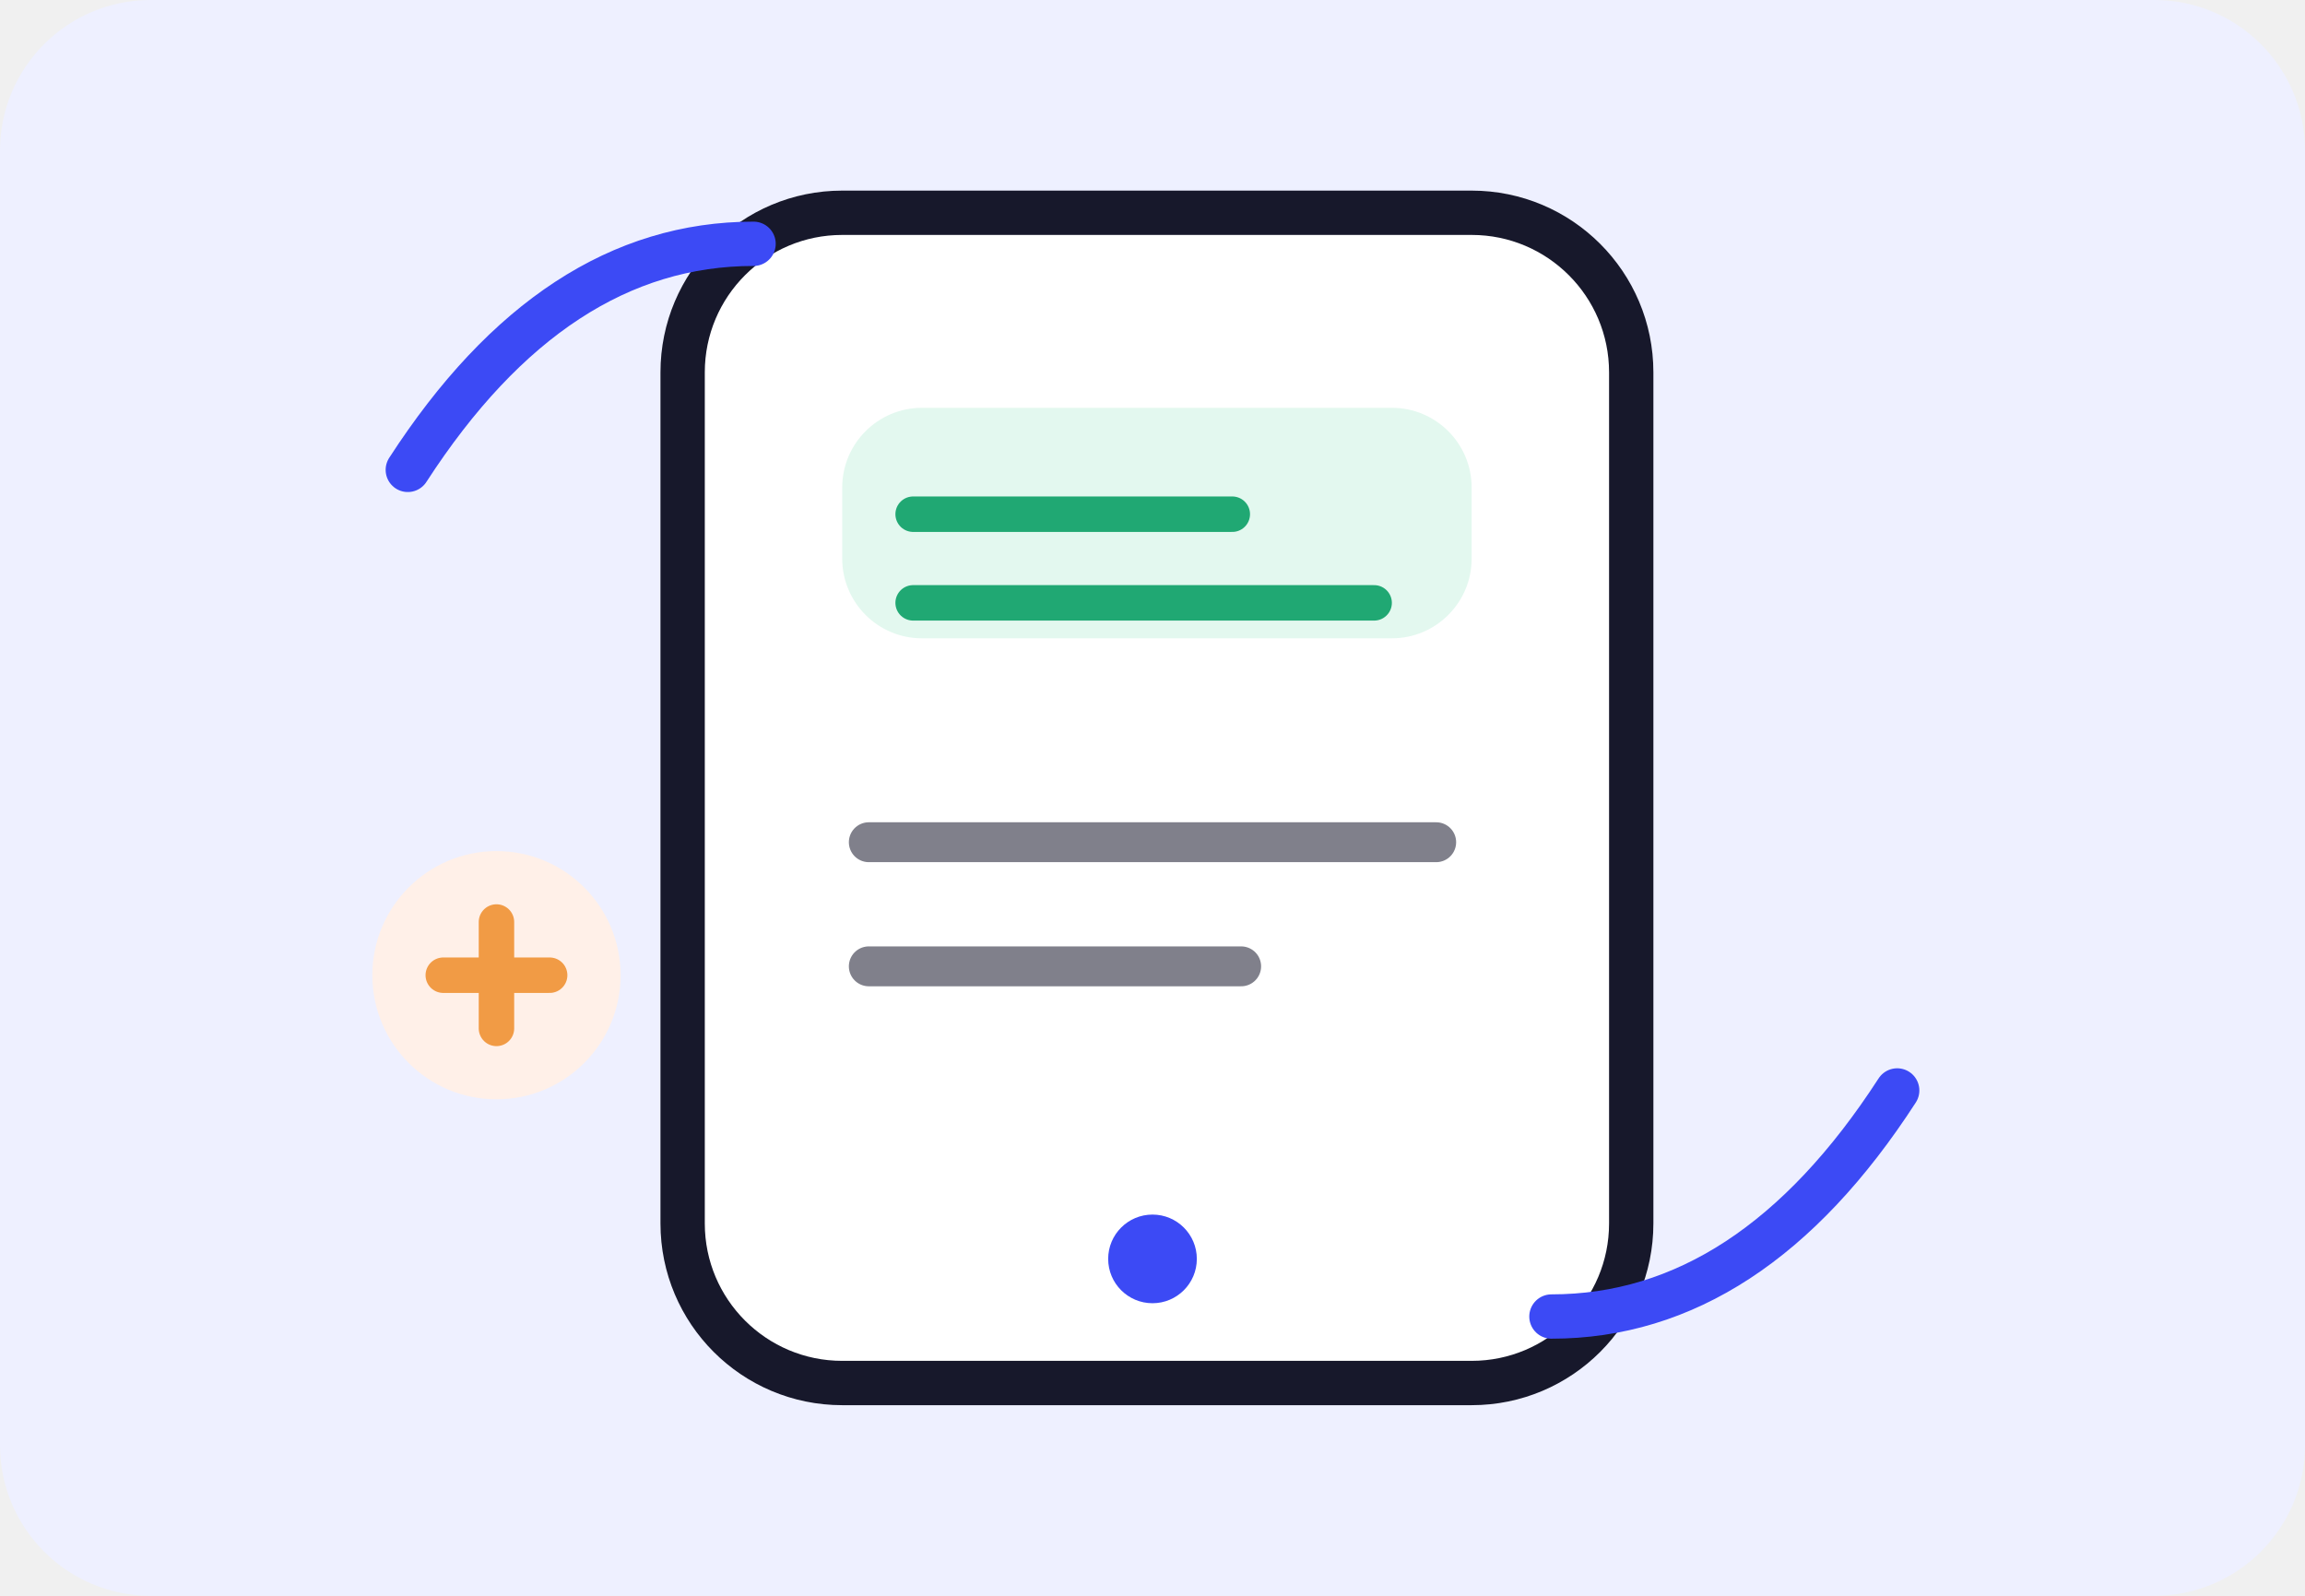
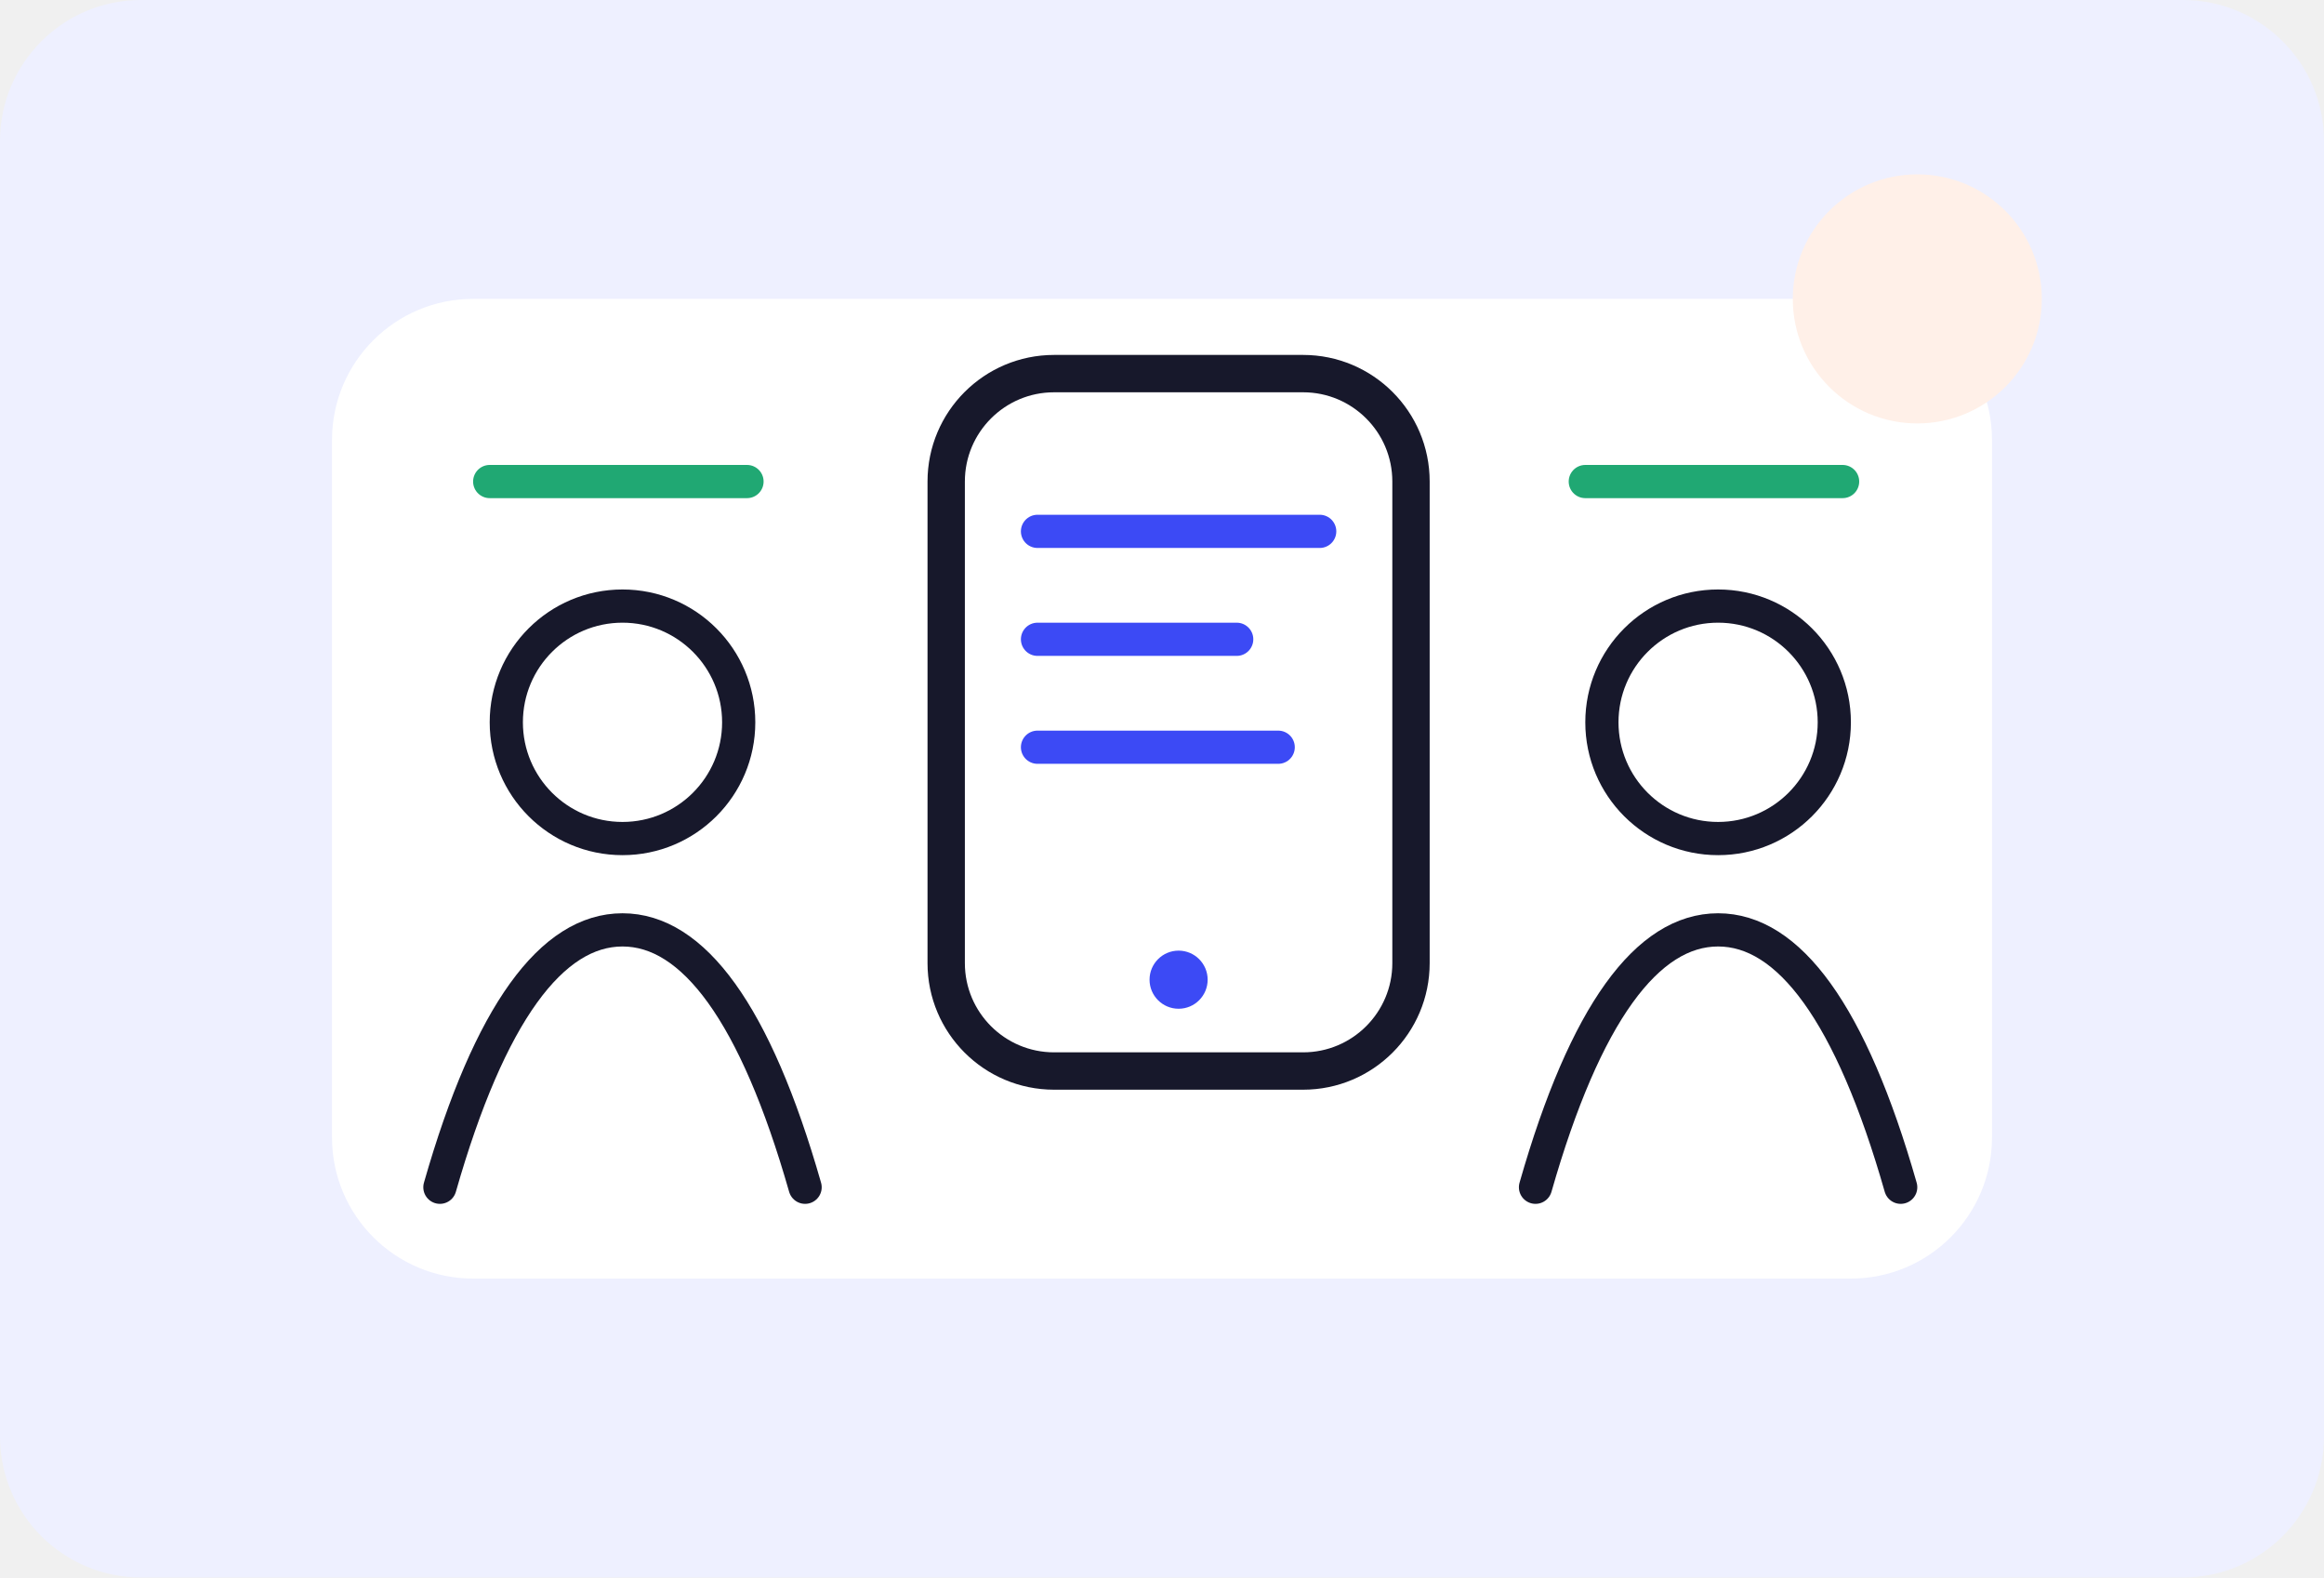
- <svg xmlns="http://www.w3.org/2000/svg" viewBox="0 0 520 360" role="img" aria-label="Phone and contact details">
-   <rect width="520" height="360" rx="34" fill="#EEF0FF" />
-   <rect x="154" y="48" width="214" height="264" rx="36" fill="#fff" stroke="#17182B" stroke-width="10" />
-   <circle cx="260" cy="284" r="10" fill="#3C4AF5" />
-   <rect x="190" y="92" width="142" height="52" rx="18" fill="#E3F8EF" />
-   <path d="M206 116h72M206 136h104" stroke="#20A873" stroke-width="8" stroke-linecap="round" />
-   <path d="M196 190h128M196 218h84" stroke="#17182B" stroke-width="9" stroke-linecap="round" opacity=".55" />
-   <path d="M92 106c22-34 48-51 78-51M428 246c-22 34-48 51-78 51" fill="none" stroke="#3C4AF5" stroke-width="10" stroke-linecap="round" />
-   <circle cx="112" cy="220" r="28" fill="#FFF0E8" />
-   <path d="M100 220h24M112 208v24" stroke="#F19B45" stroke-width="8" stroke-linecap="round" />
+ <svg xmlns="http://www.w3.org/2000/svg" viewBox="0 0 560 380" role="img" aria-label="Adults exchanging phone and email contacts">
+   <rect width="560" height="380" rx="34" fill="#EEF0FF" />
+   <rect x="80" y="72" width="400" height="236" rx="34" fill="#fff" />
+   <rect x="228" y="90" width="112" height="168" rx="26" fill="#fff" stroke="#17182B" stroke-width="9" />
+   <circle cx="284" cy="236" r="7" fill="#3C4AF5" />
+   <path d="M250 128h68M250 154h48M250 180h58" stroke="#3C4AF5" stroke-width="8" stroke-linecap="round" />
+   <g fill="none" stroke="#17182B" stroke-linecap="round" stroke-linejoin="round" stroke-width="8">
+     <circle cx="150" cy="174" r="28" />
+     <path d="M106 286c12-42 27-62 44-62s32 20 44 62" />
+     <circle cx="414" cy="174" r="28" />
+     <path d="M370 286c12-42 27-62 44-62s32 20 44 62" />
+   </g>
+   <path d="M118 116h62M382 116h62" stroke="#20A873" stroke-width="8" stroke-linecap="round" />
+   <circle cx="462" cy="72" r="30" fill="#FFF0E8" />
</svg>
